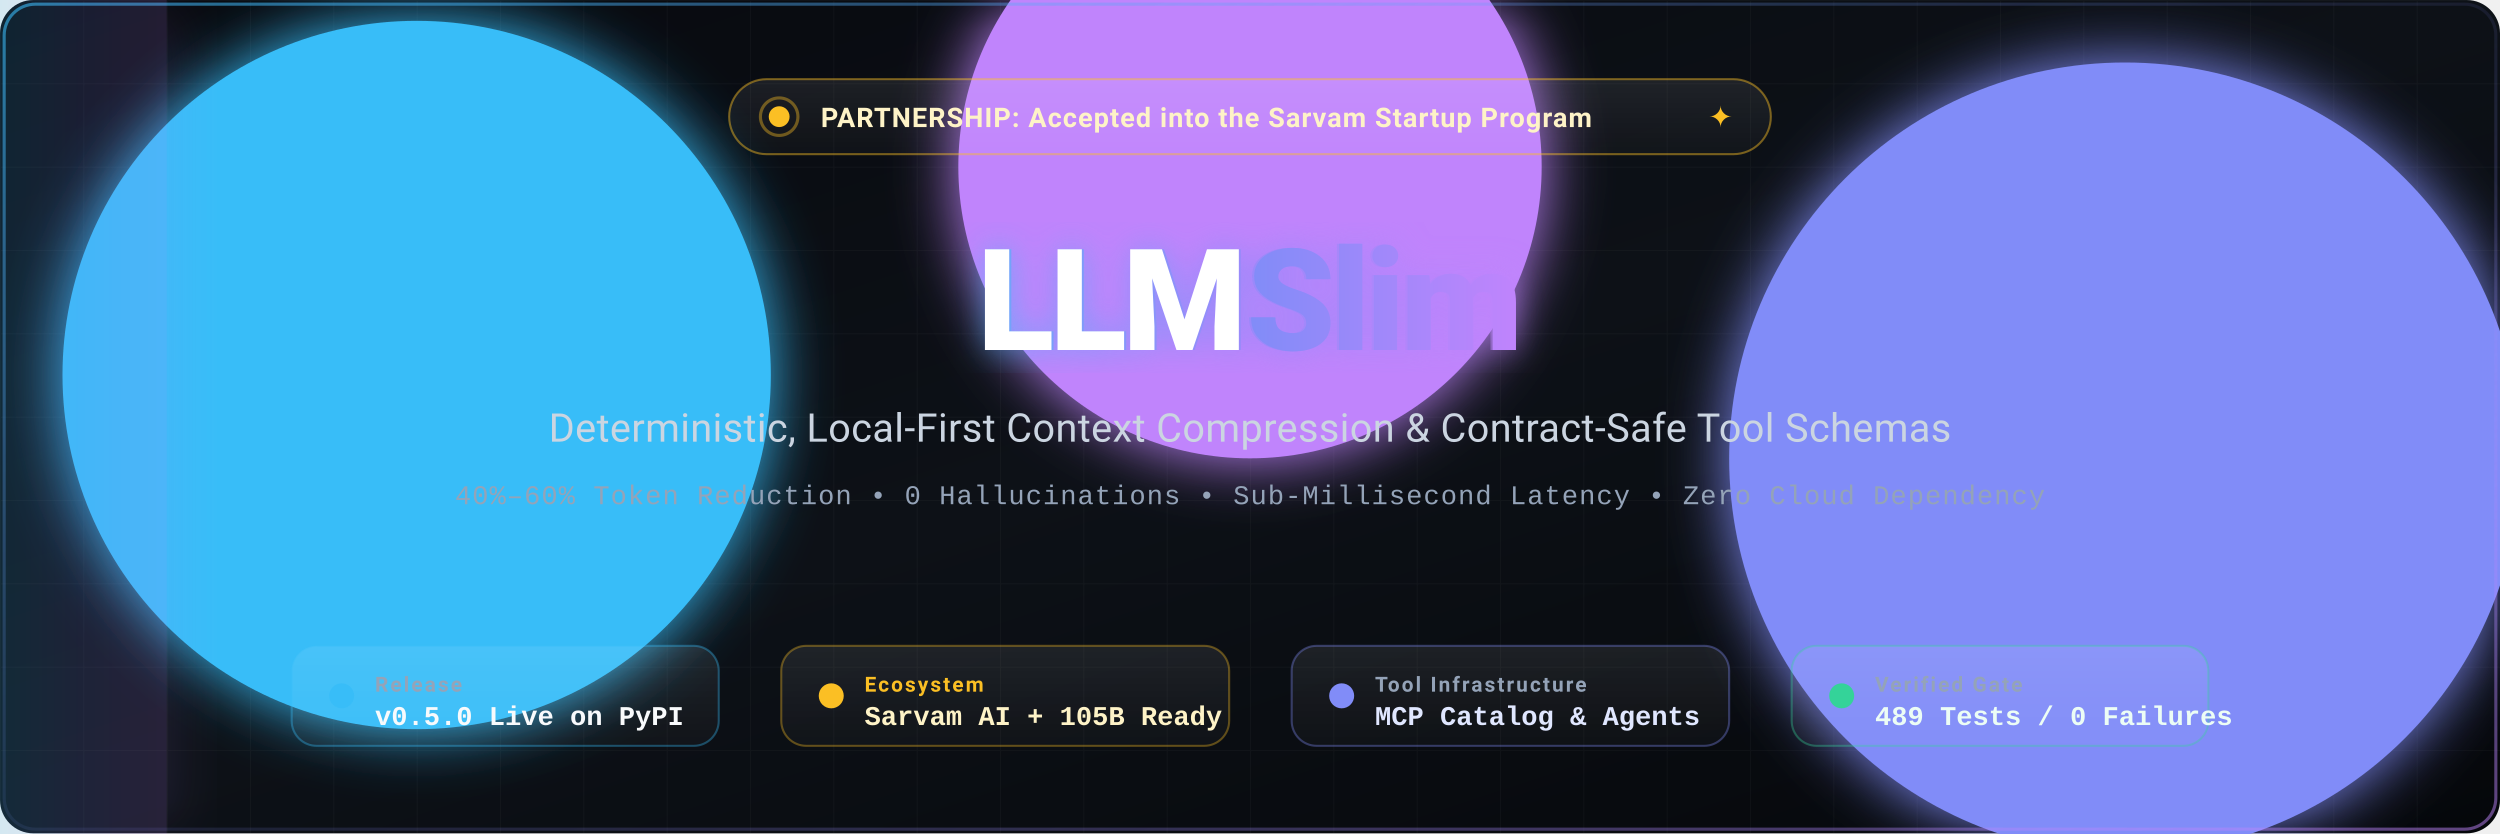
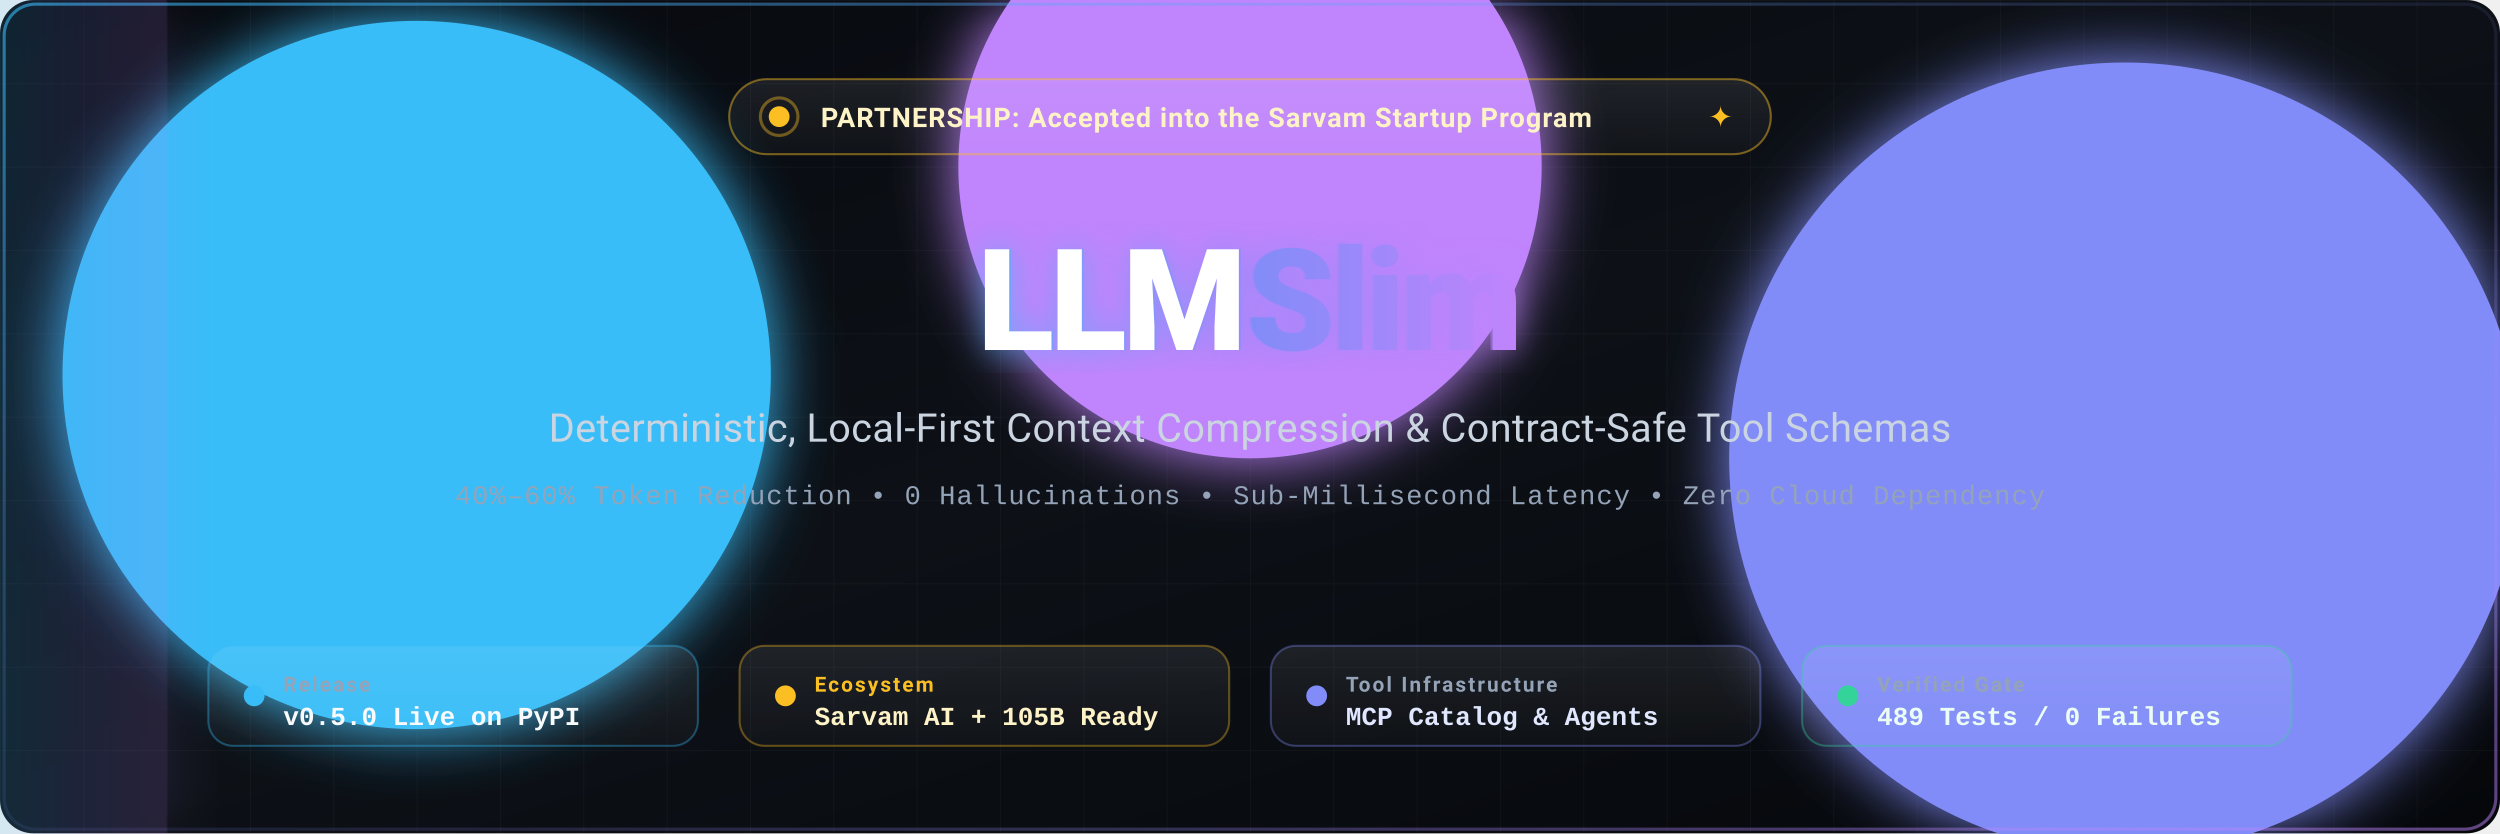
<svg xmlns="http://www.w3.org/2000/svg" viewBox="0 0 1200 400" width="100%" height="100%">
  <defs>
    <linearGradient id="bgGrad" x1="0%" y1="0%" x2="100%" y2="100%">
      <stop offset="0%" stop-color="#07090e" />
      <stop offset="50%" stop-color="#0d1117" />
      <stop offset="100%" stop-color="#05070a" />
    </linearGradient>
    <linearGradient id="primaryGrad" x1="0%" y1="0%" x2="100%" y2="0%">
      <stop offset="0%" stop-color="#38bdf8">
        <animate attributeName="stop-color" values="#38bdf8;#818cf8;#c084fc;#38bdf8" dur="8s" repeatCount="indefinite" />
      </stop>
      <stop offset="50%" stop-color="#818cf8">
        <animate attributeName="stop-color" values="#818cf8;#c084fc;#38bdf8;#818cf8" dur="8s" repeatCount="indefinite" />
      </stop>
      <stop offset="100%" stop-color="#c084fc">
        <animate attributeName="stop-color" values="#c084fc;#38bdf8;#818cf8;#c084fc" dur="8s" repeatCount="indefinite" />
      </stop>
    </linearGradient>
    <linearGradient id="sarvamGrad" x1="0%" y1="0%" x2="100%" y2="0%">
      <stop offset="0%" stop-color="#f59e0b" />
      <stop offset="50%" stop-color="#fbbf24" />
      <stop offset="100%" stop-color="#d97706" />
    </linearGradient>
    <linearGradient id="glassGrad" x1="0%" y1="0%" x2="0%" y2="100%">
      <stop offset="0%" stop-color="#ffffff" stop-opacity="0.08" />
      <stop offset="100%" stop-color="#ffffff" stop-opacity="0.02" />
    </linearGradient>
    <linearGradient id="borderGrad" x1="0%" y1="0%" x2="100%" y2="100%">
      <stop offset="0%" stop-color="#38bdf8" stop-opacity="0.6">
        <animate attributeName="stop-color" values="#38bdf8;#c084fc;#38bdf8" dur="6s" repeatCount="indefinite" />
      </stop>
      <stop offset="50%" stop-color="#818cf8" stop-opacity="0.1" />
      <stop offset="100%" stop-color="#c084fc" stop-opacity="0.5">
        <animate attributeName="stop-color" values="#c084fc;#38bdf8;#c084fc" dur="6s" repeatCount="indefinite" />
      </stop>
    </linearGradient>
    <filter id="glow" x="-20%" y="-20%" width="140%" height="140%">
      <feGaussianBlur stdDeviation="8" result="blur" />
      <feMerge>
        <feMergeNode in="blur" />
        <feMergeNode in="SourceGraphic" />
      </feMerge>
    </filter>
    <filter id="softGlow" x="-30%" y="-30%" width="160%" height="160%">
      <feGaussianBlur stdDeviation="15" result="blur" />
      <feMerge>
        <feMergeNode in="blur" />
        <feMergeNode in="SourceGraphic" />
      </feMerge>
    </filter>
    <pattern id="grid" width="40" height="40" patternUnits="userSpaceOnUse">
      <path d="M 40 0 L 0 0 0 40" fill="none" stroke="#ffffff" stroke-width="1" stroke-opacity="0.03" />
    </pattern>
    <style>
      .pulse-circle {
        animation: pulse 4s ease-in-out infinite alternate;
      }
      .shimmer-line {
        animation: shimmer 5s ease-in-out infinite;
      }
      .float-badge {
        animation: float 5s ease-in-out infinite alternate;
      }
      .float-badge-2 {
        animation: float 6s ease-in-out 1s infinite alternate;
      }
      .float-badge-3 {
        animation: float 5.5s ease-in-out 2s infinite alternate;
      }
      .beam-sweep {
        animation: beam 7s linear infinite;
      }
      @keyframes pulse {
        0% { transform: scale(1); opacity: 0.25; }
        100% { transform: scale(1.15); opacity: 0.45; }
      }
      @keyframes float {
        0% { transform: translateY(0px); }
        100% { transform: translateY(-7px); }
      }
      @keyframes beam {
        0% { transform: translateX(-600px) rotate(-25deg); opacity: 0; }
        15% { opacity: 0.3; }
        50% { opacity: 0.4; }
        85% { opacity: 0.2; }
        100% { transform: translateX(1400px) rotate(-25deg); opacity: 0; }
      }
      @keyframes shimmer {
        0% { stroke-dashoffset: 800; }
        100% { stroke-dashoffset: 0; }
      }
      .mono-text {
        font-family: ui-monospace, SFMono-Regular, Menlo, Monaco, Consolas, "Liberation Mono", "Courier New", monospace;
      }
      .sans-text {
        font-family: -apple-system, BlinkMacSystemFont, "Segoe UI", Roboto, Helvetica, Arial, sans-serif;
      }
    </style>
  </defs>
  <rect width="100%" height="100%" rx="16" fill="url(#bgGrad)" />
  <rect width="100%" height="100%" rx="16" fill="url(#grid)" />
  <circle cx="200" cy="180" r="170" fill="#38bdf8" class="pulse-circle" filter="url(#softGlow)" />
  <circle cx="1020" cy="220" r="190" fill="#818cf8" class="pulse-circle" style="animation-delay: -2s;" filter="url(#softGlow)" />
  <circle cx="600" cy="80" r="140" fill="#c084fc" class="pulse-circle" style="animation-delay: -3.5s;" filter="url(#softGlow)" />
  <rect x="2" y="2" width="1196" height="396" rx="15" fill="none" stroke="url(#borderGrad)" stroke-width="1.5" />
  <rect x="0" y="-100" width="80" height="600" fill="url(#primaryGrad)" class="beam-sweep" opacity="0.15" filter="url(#softGlow)" />
  <g transform="translate(600, 56)">
    <g transform="translate(-250, -18)">
      <rect x="0" y="0" width="500" height="36" rx="18" fill="url(#glassGrad)" stroke="#fbbf24" stroke-width="1" stroke-opacity="0.45" />
      <circle cx="24" cy="18" r="5" fill="#fbbf24">
        <animate attributeName="r" values="4;6.5;4" dur="2s" repeatCount="indefinite" />
        <animate attributeName="opacity" values="0.7;1;0.7" dur="2s" repeatCount="indefinite" />
      </circle>
      <circle cx="24" cy="18" r="9" fill="none" stroke="#fbbf24" stroke-width="1.5" opacity="0.4">
        <animate attributeName="r" values="6;13;6" dur="2s" repeatCount="indefinite" />
        <animate attributeName="opacity" values="0.6;0;0.6" dur="2s" repeatCount="indefinite" />
      </circle>
      <text x="44" y="23" fill="#fef3c7" class="sans-text" font-size="13" font-weight="600" letter-spacing="0.5">
        PARTNERSHIP: Accepted into the Sarvam Startup Program
      </text>
      <text x="470" y="23" fill="#fbbf24" class="sans-text" font-size="14" font-weight="bold">✦</text>
    </g>
  </g>
  <g transform="translate(600, 168)" text-anchor="middle">
    <text x="0" y="0" fill="url(#primaryGrad)" class="sans-text" font-size="68" font-weight="900" letter-spacing="-2" filter="url(#glow)" opacity="0.6">
      LLMSlim
    </text>
    <text x="0" y="0" fill="#ffffff" class="sans-text" font-size="68" font-weight="900" letter-spacing="-2">
      LLM<tspan fill="url(#primaryGrad)">Slim</tspan>
    </text>
    <text x="0" y="44" fill="#cbd5e1" class="sans-text" font-size="19" font-weight="400" letter-spacing="0.2">
      Deterministic, Local-First Context Compression &amp; Contract-Safe Tool Schemas
    </text>
    <text x="0" y="74" fill="#94a3b8" class="mono-text" font-size="13" letter-spacing="0.5">
      40%–60% Token Reduction • 0 Hallucinations • Sub-Millisecond Latency • Zero Cloud Dependency
    </text>
  </g>
-   <g transform="translate(140, 310)" class="float-badge">
-     <rect x="0" y="0" width="205" height="48" rx="12" fill="url(#glassGrad)" stroke="#38bdf8" stroke-width="1" stroke-opacity="0.35" />
-     <circle cx="24" cy="24" r="6" fill="#38bdf8" />
-     <text x="40" y="22" fill="#94a3b8" class="sans-text" font-size="10" font-weight="600" letter-spacing="1" text-transform="uppercase">Release</text>
-     <text x="40" y="38" fill="#f8fafc" class="mono-text" font-size="13" font-weight="bold">v0.5.0 Live on PyPI</text>
+   <g transform="translate(100, 310)">
+     <g class="float-badge">
+       <rect x="0" y="0" width="235" height="48" rx="12" fill="url(#glassGrad)" stroke="#38bdf8" stroke-width="1" stroke-opacity="0.35" />
+       <circle cx="22" cy="24" r="5" fill="#38bdf8" />
+       <text x="36" y="22" fill="#94a3b8" class="sans-text" font-size="10" font-weight="600" letter-spacing="1" text-transform="uppercase">Release</text>
+       <text x="36" y="38" fill="#f8fafc" class="mono-text" font-size="12.5" font-weight="bold">v0.5.0 Live on PyPI</text>
+     </g>
  </g>
-   <g transform="translate(375, 310)" class="float-badge-2">
-     <rect x="0" y="0" width="215" height="48" rx="12" fill="url(#glassGrad)" stroke="#fbbf24" stroke-width="1" stroke-opacity="0.35" />
-     <circle cx="24" cy="24" r="6" fill="#fbbf24" />
-     <text x="40" y="22" fill="#fbbf24" class="sans-text" font-size="10" font-weight="600" letter-spacing="1" text-transform="uppercase">Ecosystem</text>
-     <text x="40" y="38" fill="#fef3c7" class="mono-text" font-size="13" font-weight="bold">Sarvam AI + 105B Ready</text>
+   <g transform="translate(355, 310)">
+     <g class="float-badge-2">
+       <rect x="0" y="0" width="235" height="48" rx="12" fill="url(#glassGrad)" stroke="#fbbf24" stroke-width="1" stroke-opacity="0.35" />
+       <circle cx="22" cy="24" r="5" fill="#fbbf24" />
+       <text x="36" y="22" fill="#fbbf24" class="sans-text" font-size="10" font-weight="600" letter-spacing="1" text-transform="uppercase">Ecosystem</text>
+       <text x="36" y="38" fill="#fef3c7" class="mono-text" font-size="12.5" font-weight="bold">Sarvam AI + 105B Ready</text>
+     </g>
  </g>
-   <g transform="translate(620, 310)" class="float-badge-3">
-     <rect x="0" y="0" width="210" height="48" rx="12" fill="url(#glassGrad)" stroke="#818cf8" stroke-width="1" stroke-opacity="0.35" />
-     <circle cx="24" cy="24" r="6" fill="#818cf8" />
-     <text x="40" y="22" fill="#94a3b8" class="sans-text" font-size="10" font-weight="600" letter-spacing="1" text-transform="uppercase">Tool Infrastructure</text>
-     <text x="40" y="38" fill="#e0e7ff" class="mono-text" font-size="13" font-weight="bold">MCP Catalog &amp; Agents</text>
+   <g transform="translate(610, 310)">
+     <g class="float-badge-3">
+       <rect x="0" y="0" width="235" height="48" rx="12" fill="url(#glassGrad)" stroke="#818cf8" stroke-width="1" stroke-opacity="0.35" />
+       <circle cx="22" cy="24" r="5" fill="#818cf8" />
+       <text x="36" y="22" fill="#94a3b8" class="sans-text" font-size="10" font-weight="600" letter-spacing="1" text-transform="uppercase">Tool Infrastructure</text>
+       <text x="36" y="38" fill="#e0e7ff" class="mono-text" font-size="12.5" font-weight="bold">MCP Catalog &amp; Agents</text>
+     </g>
  </g>
-   <g transform="translate(860, 310)" class="float-badge">
-     <rect x="0" y="0" width="200" height="48" rx="12" fill="url(#glassGrad)" stroke="#34d399" stroke-width="1" stroke-opacity="0.35" />
-     <circle cx="24" cy="24" r="6" fill="#34d399" />
-     <text x="40" y="22" fill="#94a3b8" class="sans-text" font-size="10" font-weight="600" letter-spacing="1" text-transform="uppercase">Verified Gate</text>
-     <text x="40" y="38" fill="#ecfdf5" class="mono-text" font-size="13" font-weight="bold">489 Tests / 0 Failures</text>
+   <g transform="translate(865, 310)">
+     <g class="float-badge">
+       <rect x="0" y="0" width="235" height="48" rx="12" fill="url(#glassGrad)" stroke="#34d399" stroke-width="1" stroke-opacity="0.35" />
+       <circle cx="22" cy="24" r="5" fill="#34d399" />
+       <text x="36" y="22" fill="#94a3b8" class="sans-text" font-size="10" font-weight="600" letter-spacing="1" text-transform="uppercase">Verified Gate</text>
+       <text x="36" y="38" fill="#ecfdf5" class="mono-text" font-size="12.5" font-weight="bold">489 Tests / 0 Failures</text>
+     </g>
  </g>
  <line x1="100" y1="388" x2="1100" y2="388" stroke="url(#primaryGrad)" stroke-width="2" stroke-linecap="round" opacity="0.4" />
</svg>
